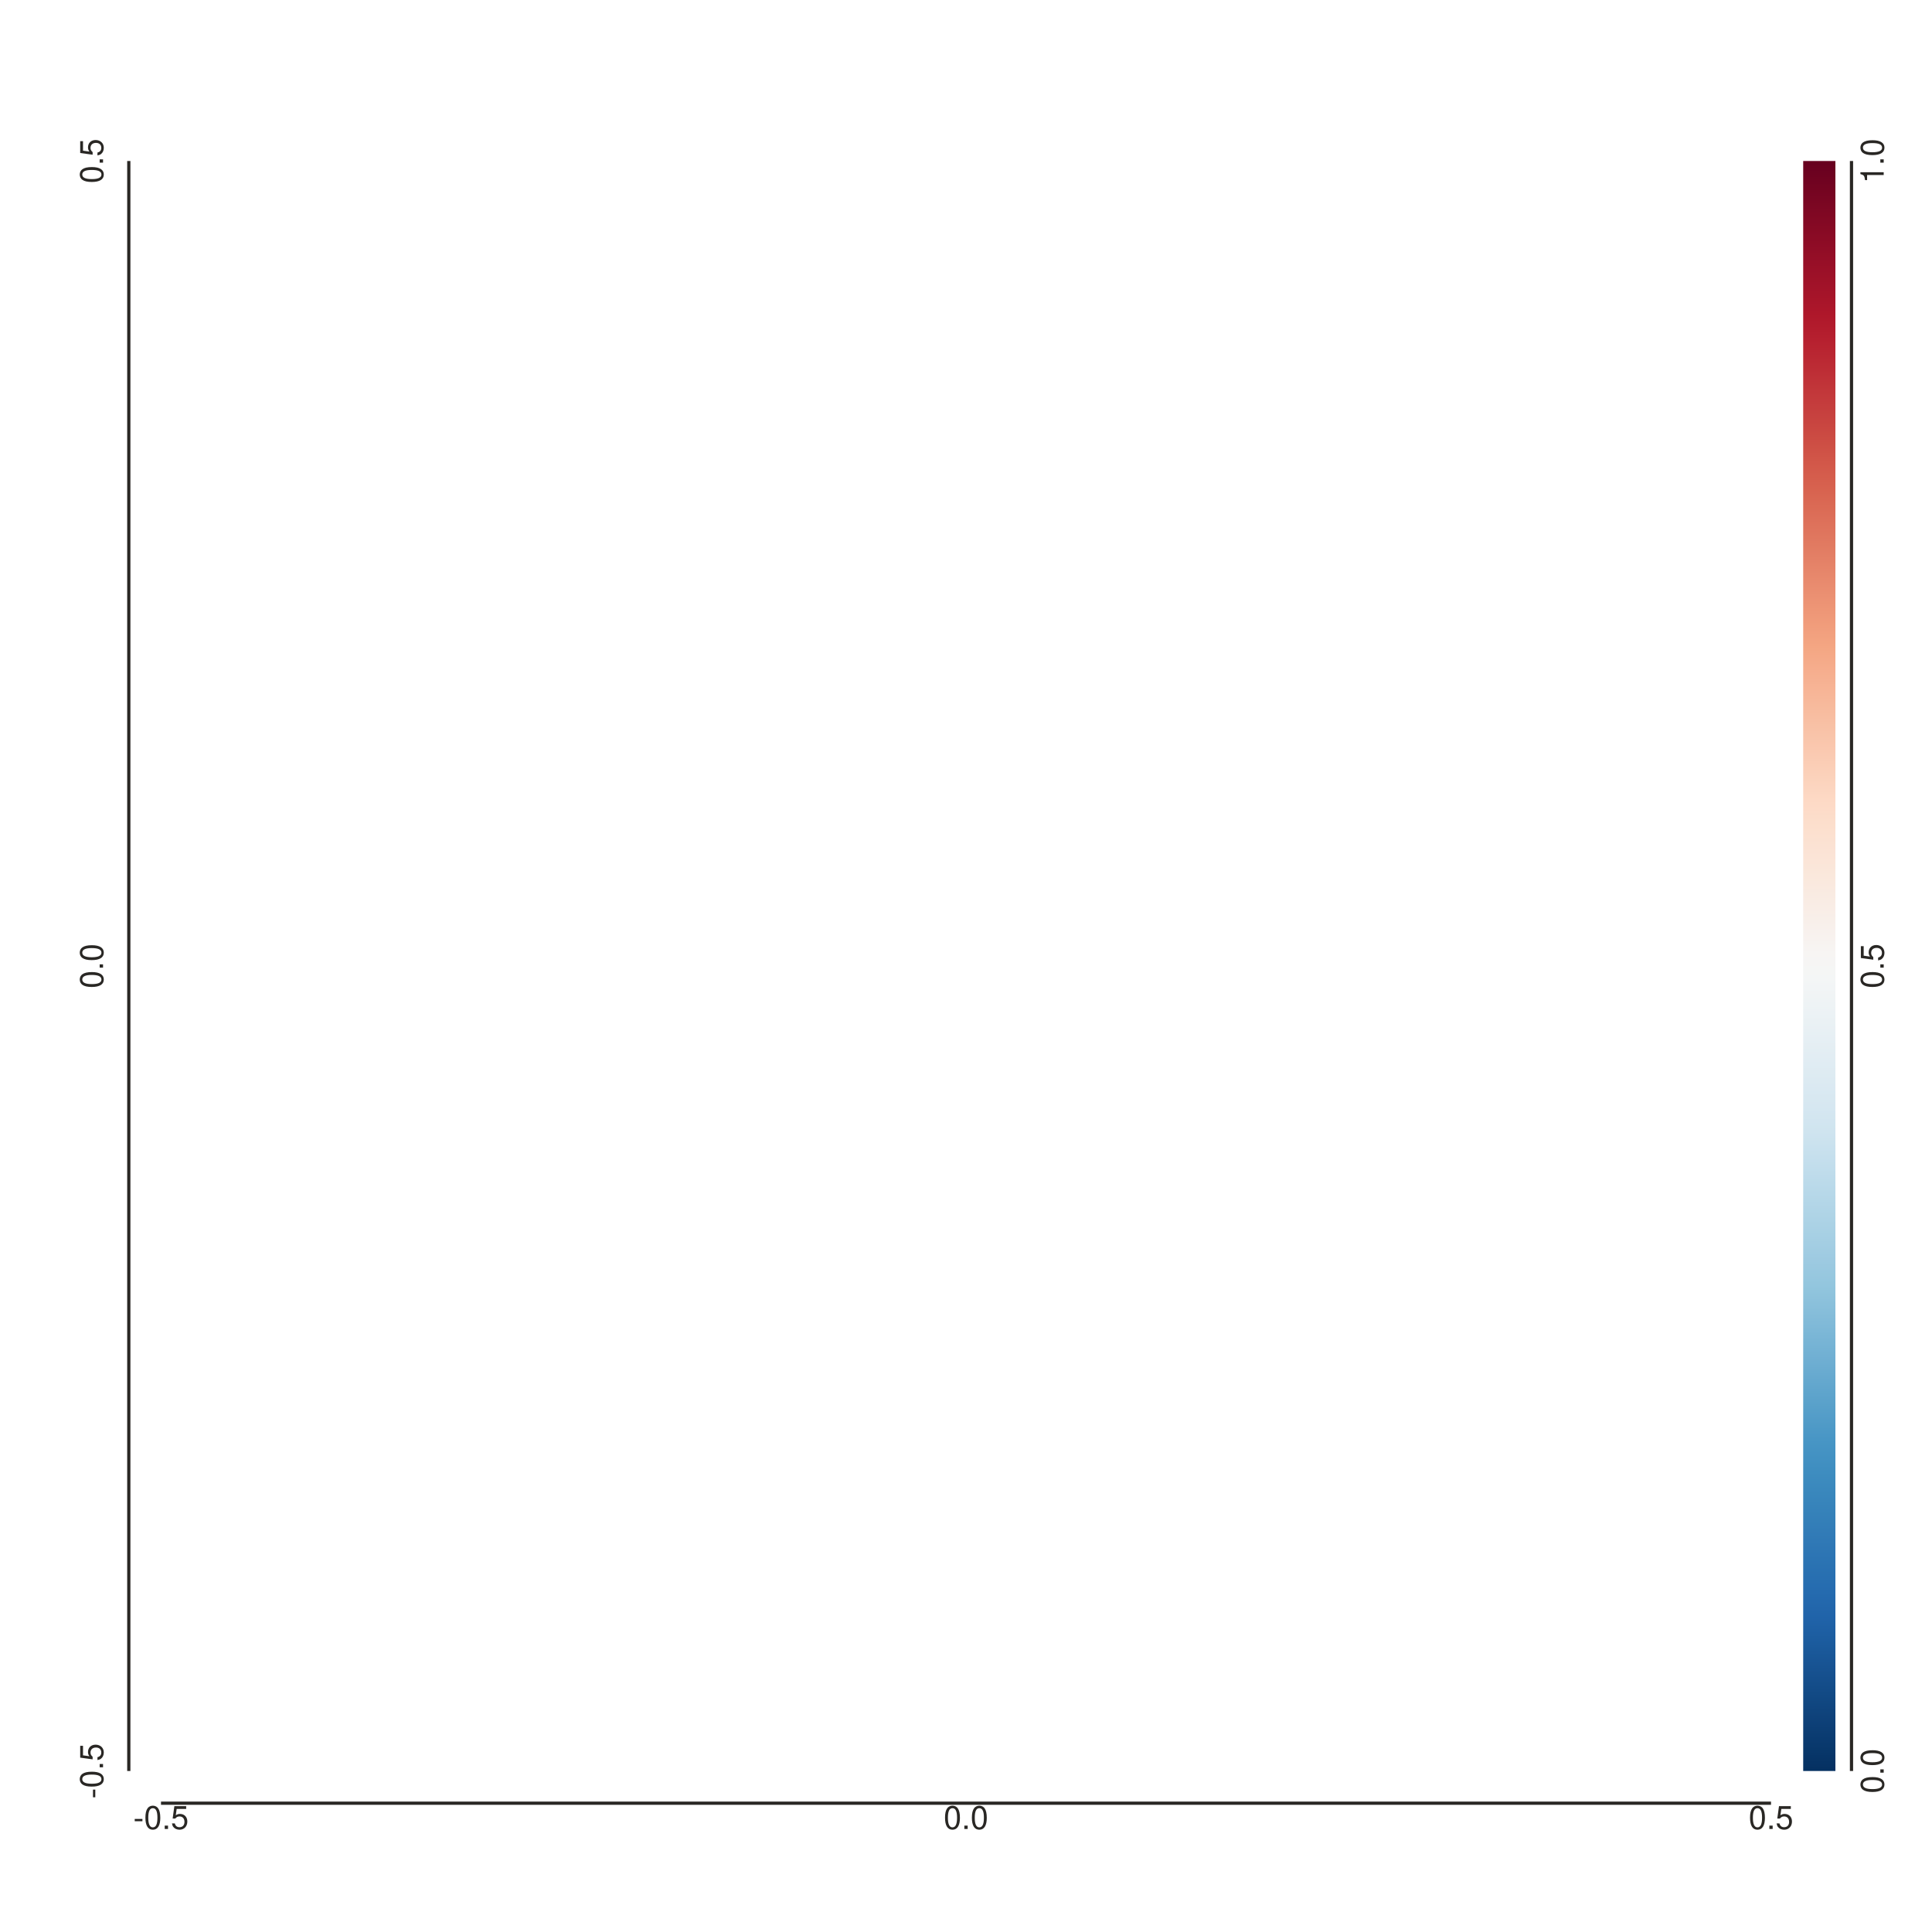
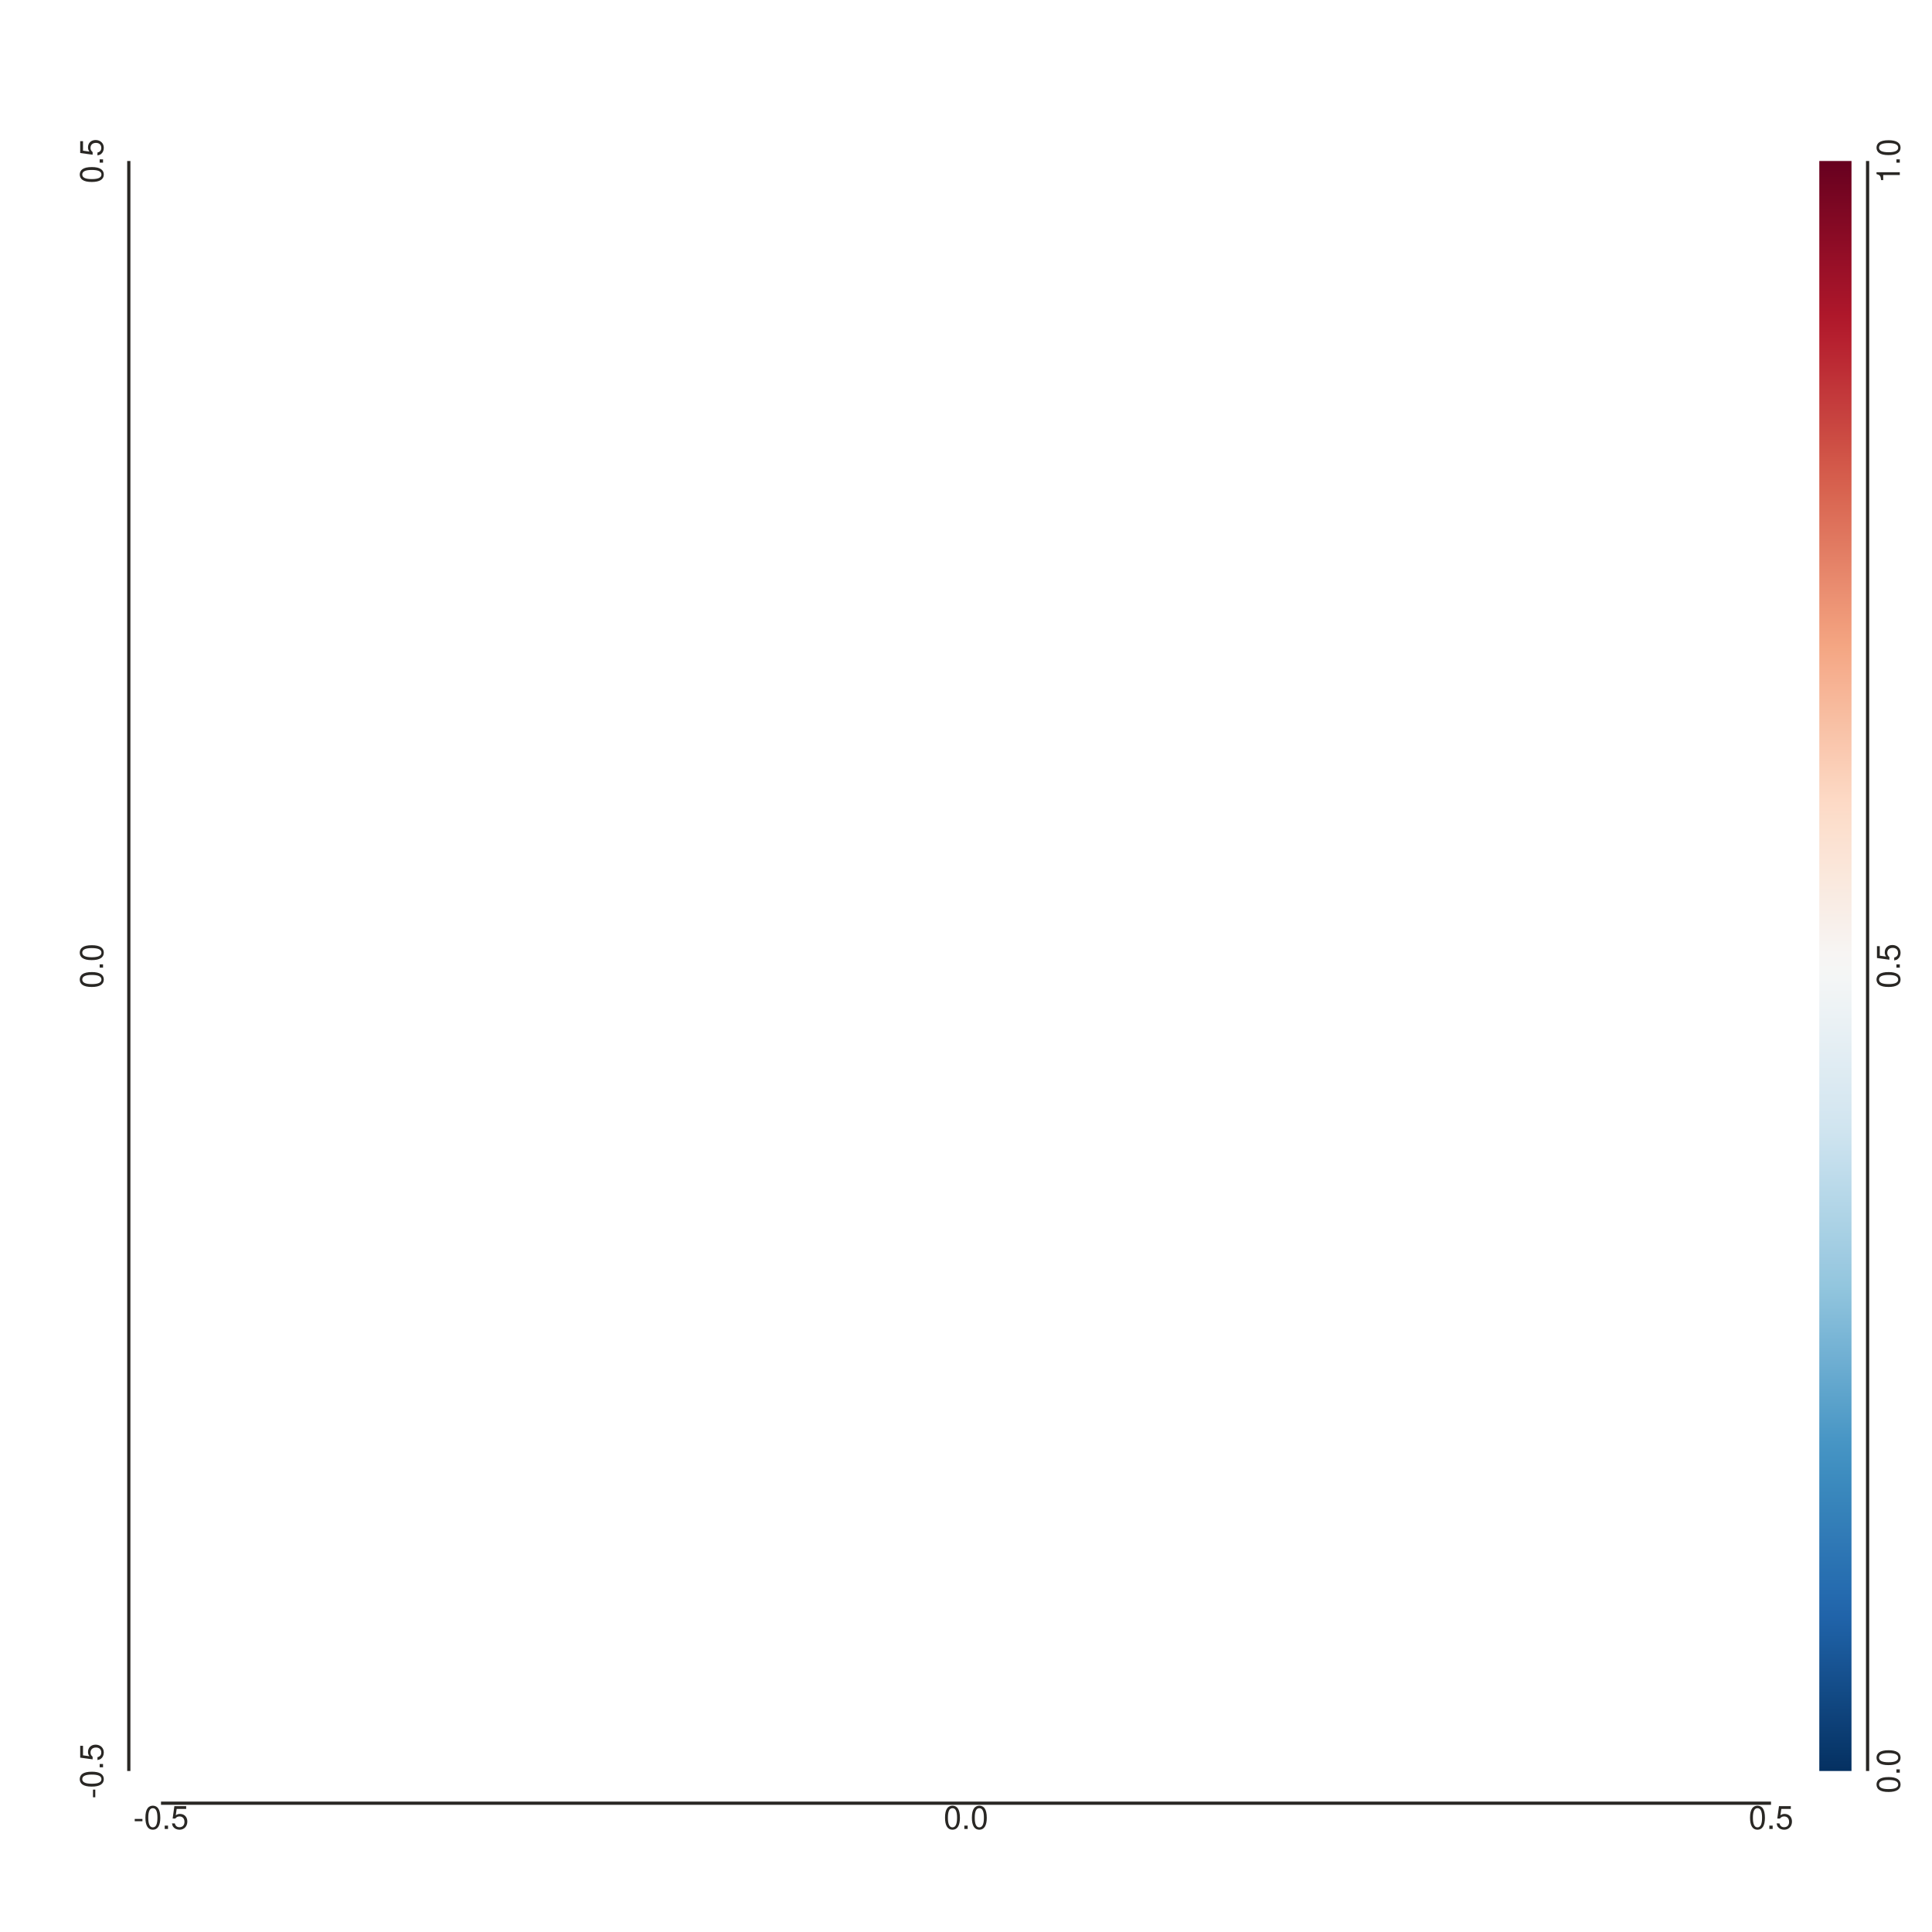
- <svg xmlns="http://www.w3.org/2000/svg" height="600px" id="t34d4fd79c1984a38b5a0003e6e593ea9" preserveAspectRatio="xMidYMid meet" style="background-color:transparent;fill:rgb(16.1%,15.3%,14.1%);fill-opacity:1.0;font-family:Helvetica;font-size:12px;opacity:1.0;stroke:rgb(16.1%,15.3%,14.1%);stroke-opacity:1.0;stroke-width:1.0" viewBox="0 0 600 600" width="600px">
-   <g class="toyplot-axes-Cartesian" id="tf52ecdcc23554885b036d9a953b7a1f6">
-     <clipPath id="t1cff773992d44b2491204bb6505a739b">
+ <svg xmlns="http://www.w3.org/2000/svg" height="600px" id="t884fe8d421ba42a892084898cd7cf165" preserveAspectRatio="xMidYMid meet" style="background-color:transparent;fill:rgb(16.1%,15.3%,14.1%);fill-opacity:1.0;font-family:Helvetica;font-size:12px;opacity:1.0;stroke:rgb(16.1%,15.3%,14.1%);stroke-opacity:1.0;stroke-width:1.0" viewBox="0 0 600 600" width="600px">
+   <g class="toyplot-axes-Cartesian" id="t636d38e3bc7e40938c3c7fd1b4844d2d">
+     <clipPath id="t90827082271347a5928f12eea7c695b1">
      <rect height="520.0" width="520.0" x="40.0" y="40.0" />
    </clipPath>
-     <g class="toyplot-coordinate-events" clip-path="url(#t1cff773992d44b2491204bb6505a739b)" style="cursor:crosshair">
+     <g class="toyplot-coordinate-events" clip-path="url(#t90827082271347a5928f12eea7c695b1)" style="cursor:crosshair">
      <rect height="520.0" style="pointer-events:all;visibility:hidden" width="520.0" x="40.0" y="40.0" />
    </g>
    <g class="toyplot-coordinates" style="visibility:hidden">
      <rect height="14.0" style="fill:rgb(100%,100%,100%);fill-opacity:1.0;opacity:0.75;stroke:none" width="90.0" x="450.0" y="60.0" />
      <text style="alignment-baseline:middle;font-size:10px;font-weight:normal;stroke:none;text-anchor:middle" x="495.0" y="67.0" />
    </g>
-     <g class="toyplot-axes-Axis" id="t8fcbb51428d941c8803bbc29fd309074" transform="translate(50.0,550.0) rotate(0.0) translate(0,10.0)">
+     <g class="toyplot-axes-Axis" id="td3c58ca6c536449eb1c4dd7aa97aa991" transform="translate(50.0,550.0) rotate(0.0) translate(0,10.0)">
      <line style="" x1="0" x2="500.0" y1="0" y2="0" />
      <g>
        <text style="alignment-baseline:middle;baseline-shift:-80%;font-size:10px;font-weight:normal;stroke:none;text-anchor:middle" transform="translate(0.0,0) rotate(0)" x="0" y="0">-0.5</text>
        <text style="alignment-baseline:middle;baseline-shift:-80%;font-size:10px;font-weight:normal;stroke:none;text-anchor:middle" transform="translate(250.0,0) rotate(0)" x="0" y="0">0.0</text>
        <text style="alignment-baseline:middle;baseline-shift:-80%;font-size:10px;font-weight:normal;stroke:none;text-anchor:middle" transform="translate(500.0,0) rotate(0)" x="0" y="0">0.5</text>
      </g>
    </g>
-     <g class="toyplot-axes-Axis" id="tb5e0b4a8317a4efab69b162cf21033ca" transform="translate(50.0,550.0) rotate(-90.0) translate(0,-10.0)">
+     <g class="toyplot-axes-Axis" id="tf1aa36aecbcd4e0aaa80a05bd72cfc5f" transform="translate(50.0,550.0) rotate(-90.0) translate(0,-10.0)">
      <line style="" x1="0" x2="500.0" y1="0" y2="0" />
      <g>
        <text style="alignment-baseline:middle;baseline-shift:80%;font-size:10px;font-weight:normal;stroke:none;text-anchor:middle" transform="translate(0.0,0) rotate(0)" x="0" y="0">-0.5</text>
        <text style="alignment-baseline:middle;baseline-shift:80%;font-size:10px;font-weight:normal;stroke:none;text-anchor:middle" transform="translate(250.0,0) rotate(0)" x="0" y="0">0.0</text>
        <text style="alignment-baseline:middle;baseline-shift:80%;font-size:10px;font-weight:normal;stroke:none;text-anchor:middle" transform="translate(500.0,0) rotate(0)" x="0" y="0">0.5</text>
      </g>
    </g>
  </g>
-   <g class="toyplot-axes-NumberLine" id="tfe58d9a01c084119b3311c24abe7beec">
+   <g class="toyplot-axes-NumberLine" id="t11544fa322444e359f22439bf6025001">
    <g class="toyplot-coordinate-events">
-       <g class="toyplot-color-Map" id="t4f6528e0b44a4b7db51735c21f38effc" transform="translate(570.0,550.0) rotate(-90.0)">
+       <g class="toyplot-color-Map" id="te5b79f0c66e94524a2c421ddf420662a" transform="translate(570.0,550.0) rotate(-90.0) translate(0,0)">
        <defs>
-           <linearGradient gradientUnits="userSpaceOnUse" id="ta5caeff106484c7dbd38b764ac06858a" x1="0" x2="500.0" y1="0" y2="0">
+           <linearGradient gradientUnits="userSpaceOnUse" id="teeea2ca7494d45709b5a2dd59bb67f02" x1="0" x2="500.0" y1="0" y2="0">
            <stop offset="0.0" stop-color="rgb(1.96%,18.8%,38%)" stop-opacity="1.0" />
            <stop offset="0.016" stop-color="rgb(3.7%,22.2%,42.7%)" stop-opacity="1.0" />
            <stop offset="0.032" stop-color="rgb(5.45%,25.5%,47.4%)" stop-opacity="1.0" />
            <stop offset="0.048" stop-color="rgb(7.19%,28.9%,52%)" stop-opacity="1.0" />
            <stop offset="0.063" stop-color="rgb(8.93%,32.3%,56.7%)" stop-opacity="1.0" />
            <stop offset="0.079" stop-color="rgb(10.7%,35.6%,61.4%)" stop-opacity="1.0" />
            <stop offset="0.095" stop-color="rgb(12.4%,39%,66.1%)" stop-opacity="1.0" />
            <stop offset="0.111" stop-color="rgb(14.4%,42%,68.5%)" stop-opacity="1.0" />
            <stop offset="0.127" stop-color="rgb(16.5%,44.8%,69.9%)" stop-opacity="1.0" />
            <stop offset="0.143" stop-color="rgb(18.7%,47.6%,71.3%)" stop-opacity="1.0" />
            <stop offset="0.159" stop-color="rgb(20.8%,50.4%,72.7%)" stop-opacity="1.0" />
            <stop offset="0.175" stop-color="rgb(22.9%,53.2%,74.2%)" stop-opacity="1.0" />
            <stop offset="0.19" stop-color="rgb(25%,56%,75.6%)" stop-opacity="1.0" />
            <stop offset="0.206" stop-color="rgb(28.2%,58.9%,77.1%)" stop-opacity="1.0" />
            <stop offset="0.222" stop-color="rgb(33.2%,62%,78.8%)" stop-opacity="1.0" />
            <stop offset="0.238" stop-color="rgb(38.1%,65.1%,80.5%)" stop-opacity="1.0" />
            <stop offset="0.254" stop-color="rgb(43%,68.2%,82.2%)" stop-opacity="1.0" />
            <stop offset="0.27" stop-color="rgb(47.9%,71.3%,83.9%)" stop-opacity="1.0" />
            <stop offset="0.286" stop-color="rgb(52.8%,74.5%,85.5%)" stop-opacity="1.0" />
            <stop offset="0.302" stop-color="rgb(57.6%,77.5%,87.2%)" stop-opacity="1.0" />
            <stop offset="0.317" stop-color="rgb(61.6%,79.4%,88.3%)" stop-opacity="1.0" />
            <stop offset="0.333" stop-color="rgb(65.5%,81.4%,89.4%)" stop-opacity="1.0" />
            <stop offset="0.349" stop-color="rgb(69.4%,83.4%,90.5%)" stop-opacity="1.0" />
            <stop offset="0.365" stop-color="rgb(73.3%,85.4%,91.7%)" stop-opacity="1.0" />
            <stop offset="0.381" stop-color="rgb(77.3%,87.4%,92.8%)" stop-opacity="1.0" />
            <stop offset="0.397" stop-color="rgb(81.2%,89.4%,93.9%)" stop-opacity="1.0" />
            <stop offset="0.413" stop-color="rgb(83.9%,90.7%,94.5%)" stop-opacity="1.0" />
            <stop offset="0.429" stop-color="rgb(86.2%,91.8%,94.9%)" stop-opacity="1.0" />
            <stop offset="0.444" stop-color="rgb(88.6%,92.9%,95.3%)" stop-opacity="1.0" />
            <stop offset="0.46" stop-color="rgb(90.9%,94.1%,95.8%)" stop-opacity="1.0" />
            <stop offset="0.476" stop-color="rgb(93.3%,95.2%,96.2%)" stop-opacity="1.0" />
            <stop offset="0.492" stop-color="rgb(95.7%,96.3%,96.6%)" stop-opacity="1.0" />
            <stop offset="0.508" stop-color="rgb(97%,96%,95.4%)" stop-opacity="1.0" />
            <stop offset="0.524" stop-color="rgb(97.4%,94.2%,92.4%)" stop-opacity="1.0" />
            <stop offset="0.54" stop-color="rgb(97.8%,92.5%,89.4%)" stop-opacity="1.0" />
            <stop offset="0.556" stop-color="rgb(98.2%,90.8%,86.4%)" stop-opacity="1.0" />
            <stop offset="0.571" stop-color="rgb(98.5%,89%,83.4%)" stop-opacity="1.0" />
            <stop offset="0.587" stop-color="rgb(98.9%,87.3%,80.4%)" stop-opacity="1.0" />
            <stop offset="0.603" stop-color="rgb(99.1%,85.2%,77.2%)" stop-opacity="1.0" />
            <stop offset="0.619" stop-color="rgb(98.5%,81.8%,72.9%)" stop-opacity="1.0" />
            <stop offset="0.635" stop-color="rgb(98%,78.5%,68.6%)" stop-opacity="1.0" />
            <stop offset="0.651" stop-color="rgb(97.4%,75.1%,64.3%)" stop-opacity="1.0" />
            <stop offset="0.667" stop-color="rgb(96.9%,71.8%,60%)" stop-opacity="1.0" />
            <stop offset="0.683" stop-color="rgb(96.3%,68.4%,55.7%)" stop-opacity="1.0" />
            <stop offset="0.698" stop-color="rgb(95.7%,65%,51.4%)" stop-opacity="1.0" />
            <stop offset="0.714" stop-color="rgb(94%,60.8%,48%)" stop-opacity="1.0" />
            <stop offset="0.73" stop-color="rgb(92.1%,56.5%,44.7%)" stop-opacity="1.0" />
            <stop offset="0.746" stop-color="rgb(90.3%,52.3%,41.4%)" stop-opacity="1.0" />
            <stop offset="0.762" stop-color="rgb(88.4%,48%,38.1%)" stop-opacity="1.0" />
            <stop offset="0.778" stop-color="rgb(86.5%,43.7%,34.8%)" stop-opacity="1.0" />
            <stop offset="0.794" stop-color="rgb(84.7%,39.4%,31.5%)" stop-opacity="1.0" />
            <stop offset="0.81" stop-color="rgb(82.6%,35%,28.9%)" stop-opacity="1.0" />
            <stop offset="0.825" stop-color="rgb(80.3%,30.5%,26.8%)" stop-opacity="1.0" />
            <stop offset="0.841" stop-color="rgb(78.1%,26%,24.7%)" stop-opacity="1.0" />
            <stop offset="0.857" stop-color="rgb(75.9%,21.5%,22.6%)" stop-opacity="1.0" />
            <stop offset="0.873" stop-color="rgb(73.6%,17%,20.5%)" stop-opacity="1.0" />
            <stop offset="0.889" stop-color="rgb(71.4%,12.5%,18.3%)" stop-opacity="1.0" />
            <stop offset="0.905" stop-color="rgb(68.4%,8.96%,16.6%)" stop-opacity="1.0" />
            <stop offset="0.921" stop-color="rgb(63.7%,7.47%,15.9%)" stop-opacity="1.0" />
            <stop offset="0.937" stop-color="rgb(59.1%,5.98%,15.1%)" stop-opacity="1.0" />
            <stop offset="0.952" stop-color="rgb(54.4%,4.48%,14.4%)" stop-opacity="1.0" />
            <stop offset="0.968" stop-color="rgb(49.7%,2.99%,13.7%)" stop-opacity="1.0" />
            <stop offset="0.984" stop-color="rgb(45.1%,1.49%,12.9%)" stop-opacity="1.0" />
            <stop offset="1.0" stop-color="rgb(40.4%,0%,12.2%)" stop-opacity="1.0" />
          </linearGradient>
        </defs>
-         <rect height="10" style="fill:url(#ta5caeff106484c7dbd38b764ac06858a);stroke:none" width="500.0" x="0.0" y="-10" />
+         <rect height="10" style="fill:url(#teeea2ca7494d45709b5a2dd59bb67f02);stroke:none" width="500.0" x="0.0" y="-5.0" />
      </g>
    </g>
-     <g class="toyplot-axes-Axis" id="tdf5f10bf853a43f9a508ad0c102c894c" transform="translate(570.0,550.0) rotate(-90.0) translate(0,5)">
+     <g class="toyplot-axes-Axis" id="t5d0bfde6e7d64a9f8c2a299a564ea4d8" transform="translate(570.0,550.0) rotate(-90.0) translate(0,10)">
      <line style="" x1="0" x2="500.0" y1="0" y2="0" />
      <g>
        <text style="alignment-baseline:middle;baseline-shift:-100%;font-size:10px;font-weight:normal;stroke:none;text-anchor:middle" transform="translate(0.0,0) rotate(0)" x="0" y="0">0.0</text>
        <text style="alignment-baseline:middle;baseline-shift:-100%;font-size:10px;font-weight:normal;stroke:none;text-anchor:middle" transform="translate(250.0,0) rotate(0)" x="0" y="0">0.5</text>
        <text style="alignment-baseline:middle;baseline-shift:-100%;font-size:10px;font-weight:normal;stroke:none;text-anchor:middle" transform="translate(500.0,0) rotate(0)" x="0" y="0">1.0</text>
      </g>
    </g>
  </g>
</svg>
